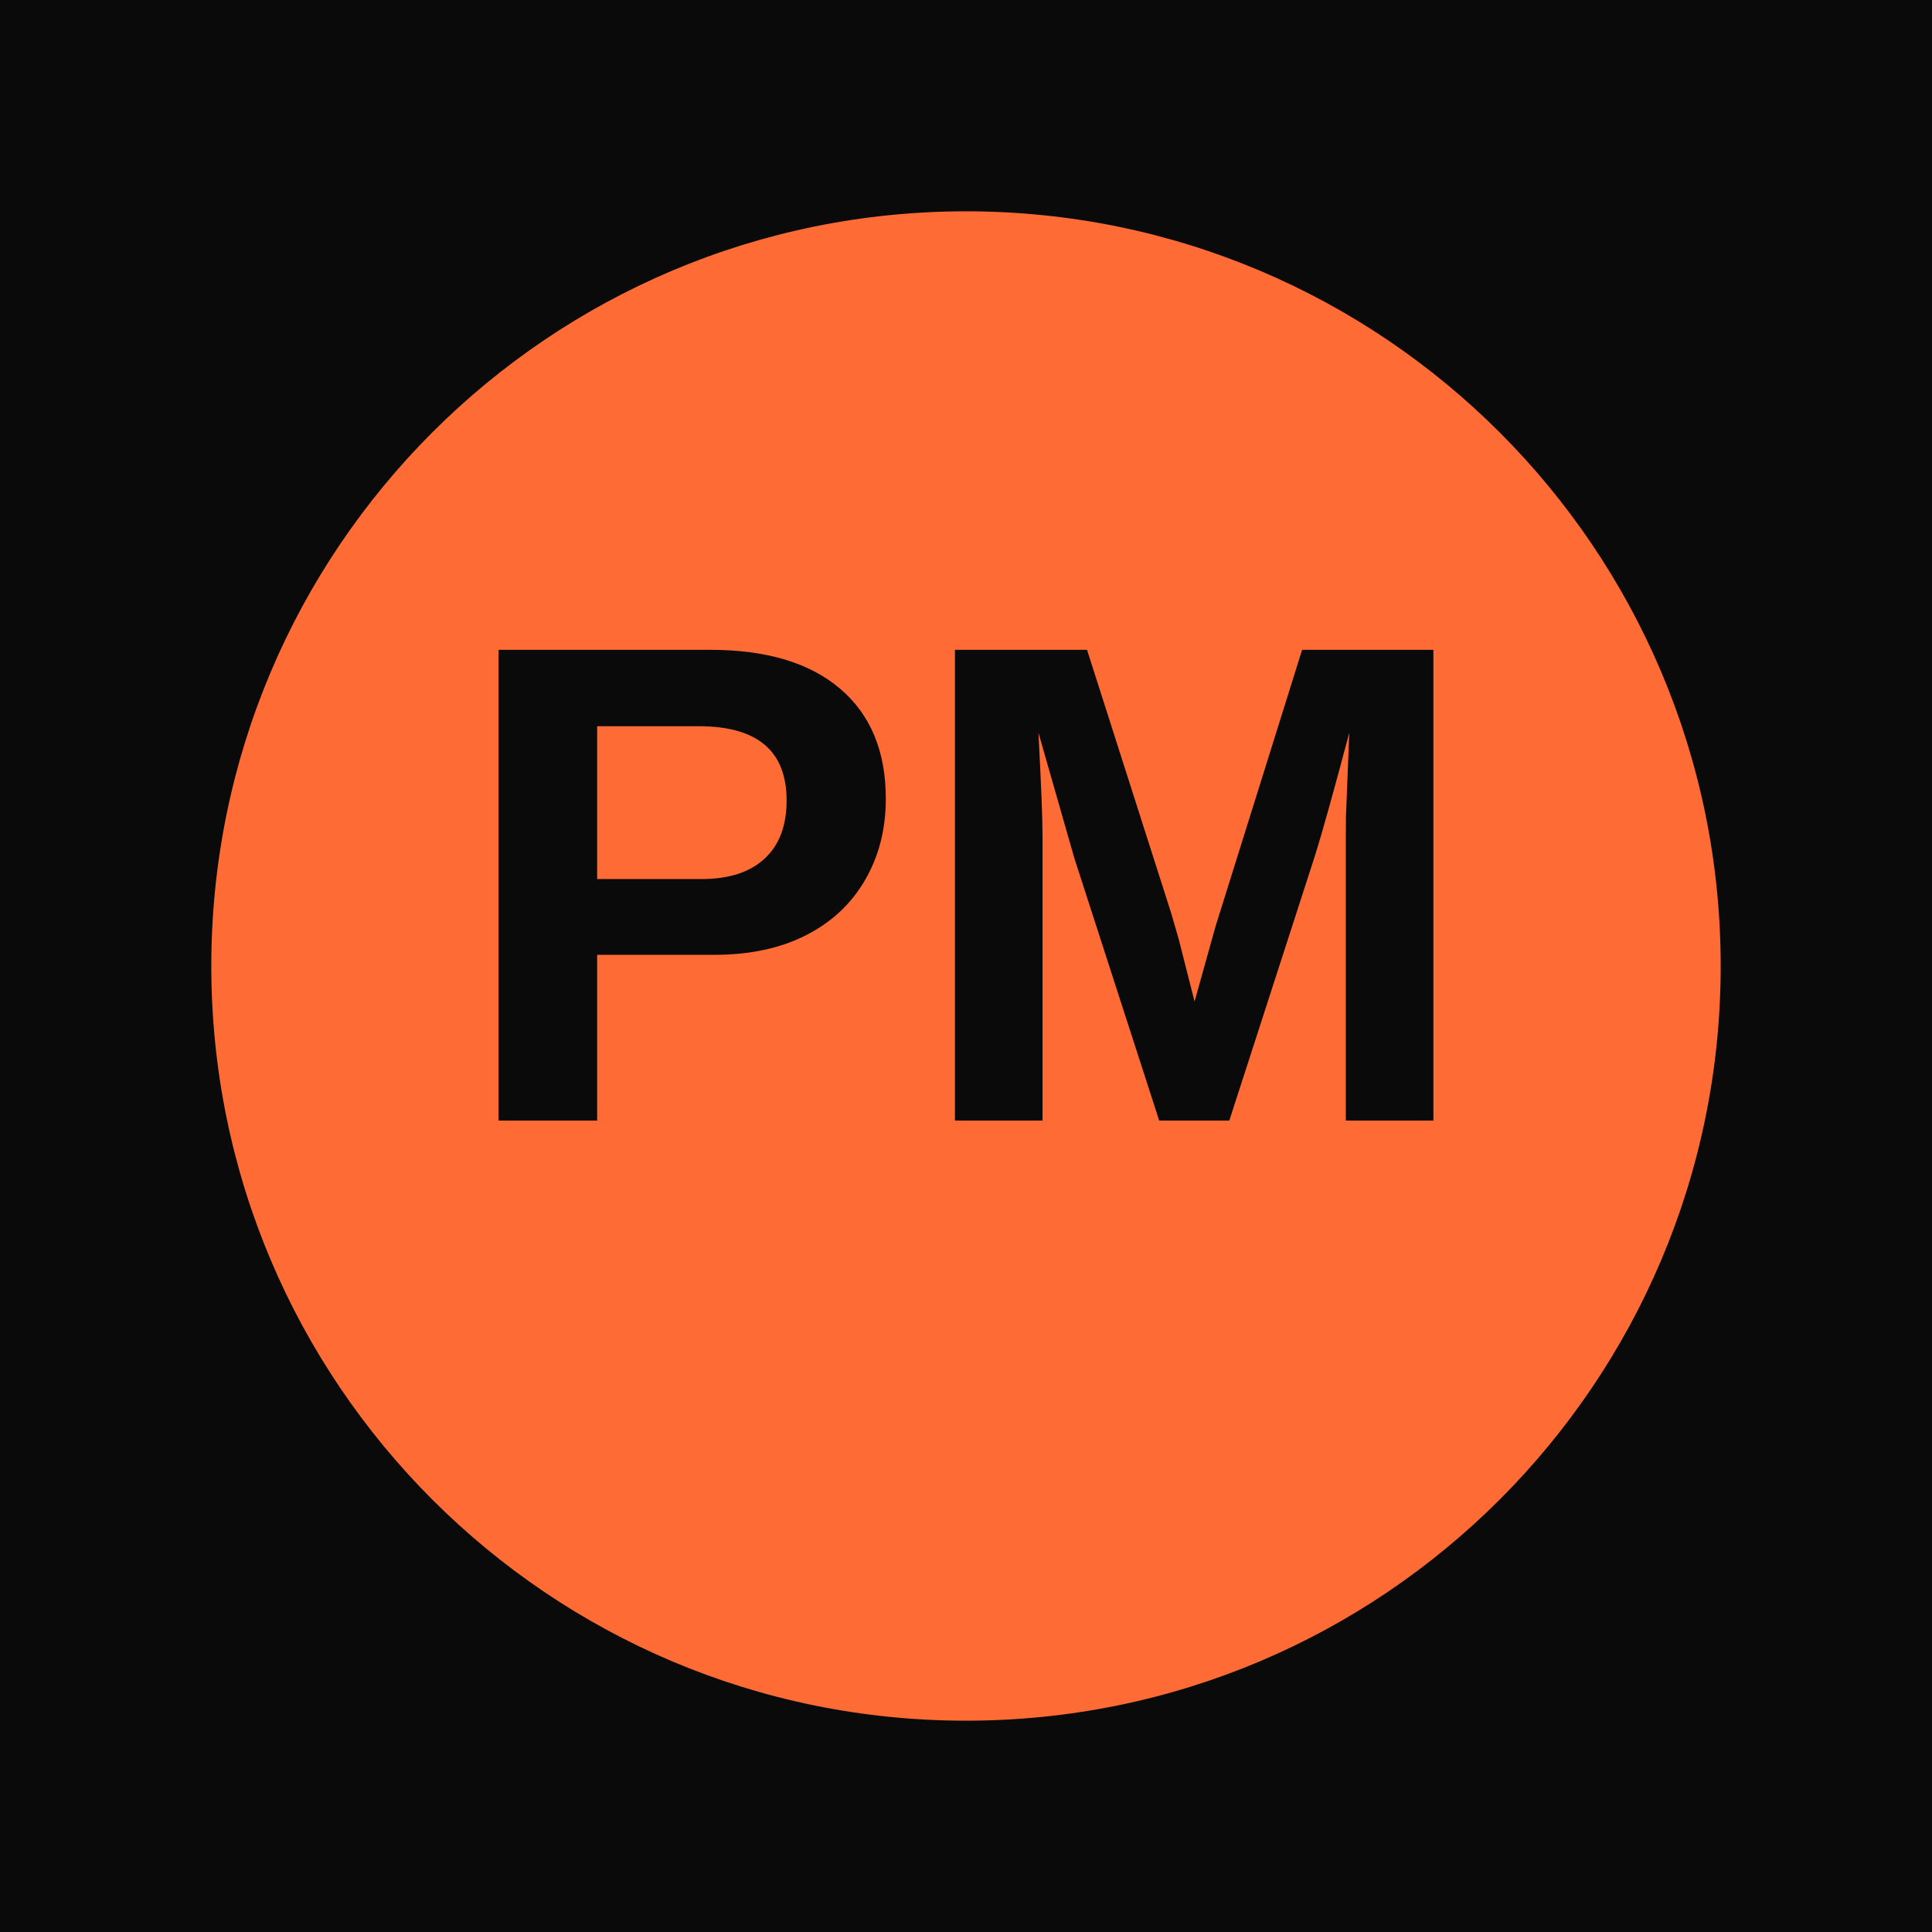
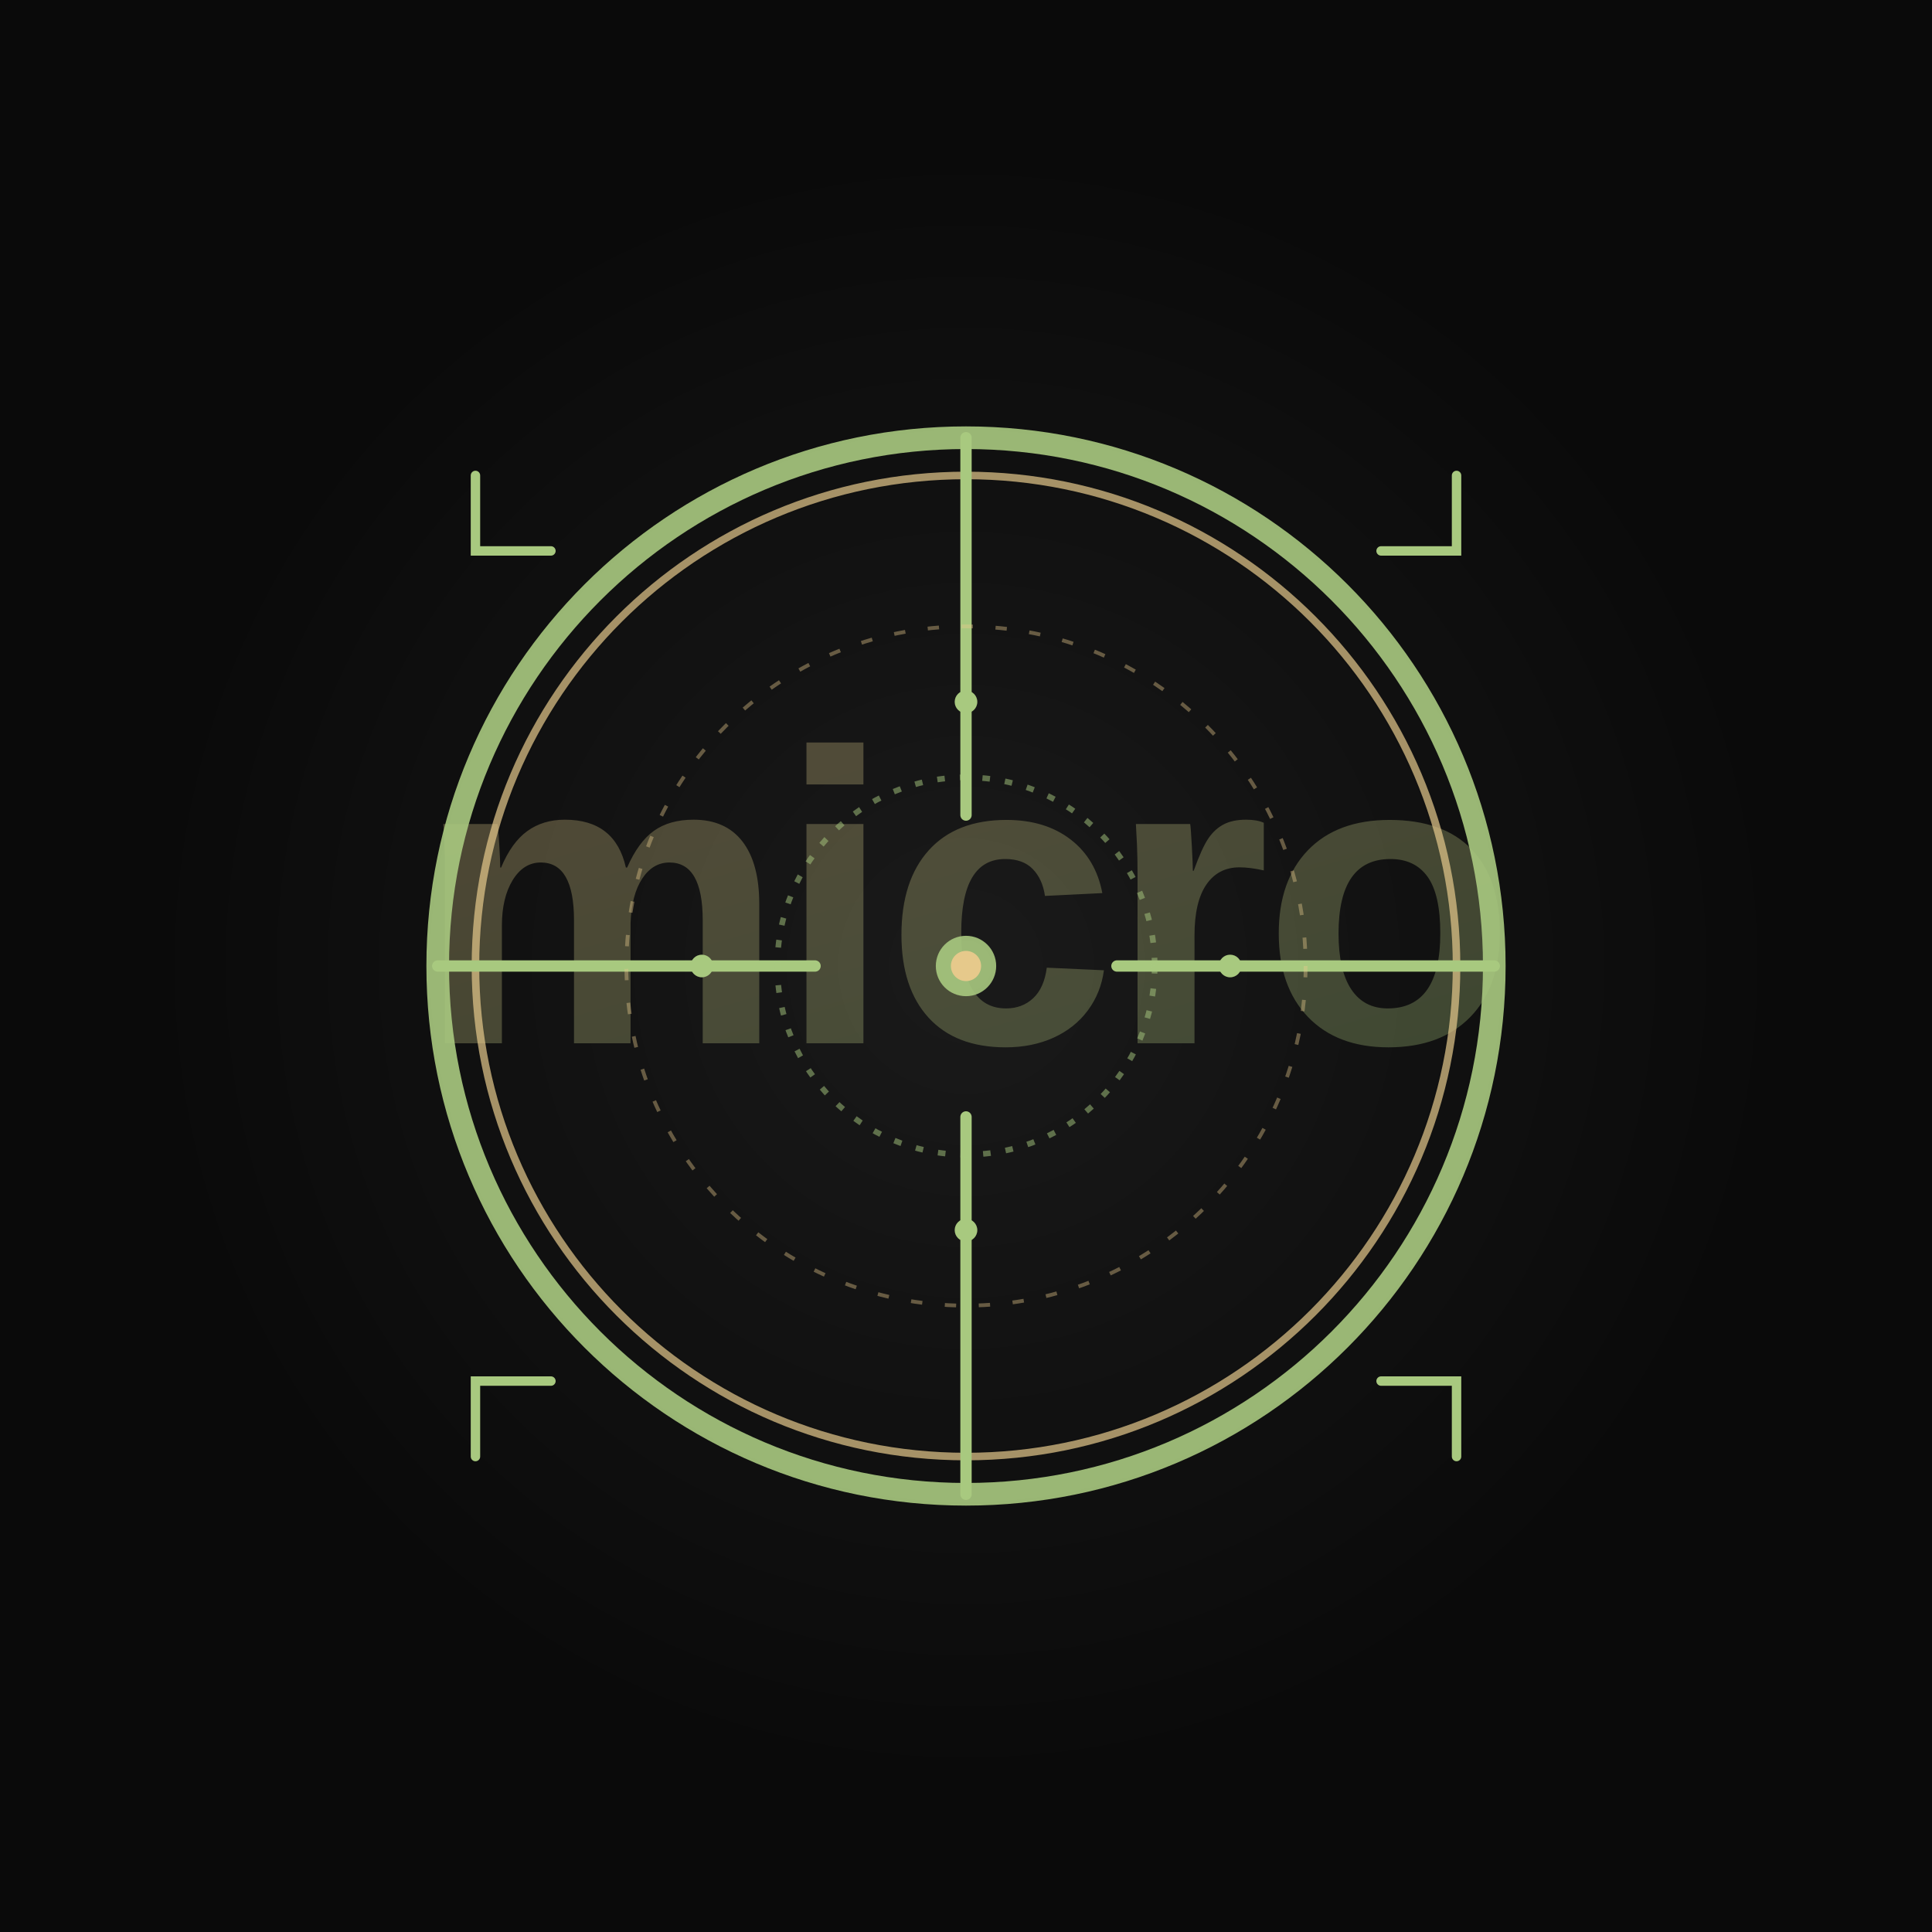
- <svg xmlns="http://www.w3.org/2000/svg" width="192" height="192">
-   <rect width="192" height="192" fill="#0a0a0a" />
-   <circle cx="96" cy="96" r="75" fill="#FF6B35" />
-   <text x="50%" y="58%" text-anchor="middle" fill="#0a0a0a" font-family="Arial, sans-serif" font-size="68" font-weight="bold">PM</text>
+ <svg xmlns="http://www.w3.org/2000/svg" width="512" height="512">
+   <rect width="512" height="512" fill="#0a0a0a" />
+   <defs>
+     <radialGradient id="bgGrad" cx="50%" cy="50%" r="50%">
+       <stop offset="0%" style="stop-color:#1a1a1a;stop-opacity:1" />
+       <stop offset="100%" style="stop-color:#0a0a0a;stop-opacity:1" />
+     </radialGradient>
+     <linearGradient id="textGrad" x1="0%" y1="0%" x2="100%" y2="100%">
+       <stop offset="0%" style="stop-color:#E6C98B;stop-opacity:0.3" />
+       <stop offset="100%" style="stop-color:#A8C97F;stop-opacity:0.3" />
+     </linearGradient>
+   </defs>
+   <circle cx="256" cy="256" r="220" fill="url(#bgGrad)" />
+   <text x="50%" y="54%" text-anchor="middle" fill="url(#textGrad)" font-family="Arial, sans-serif" font-size="110" font-weight="900" letter-spacing="-2">micro</text>
+   <g transform="translate(256, 256)">
+     <circle cx="0" cy="0" r="140" fill="none" stroke="#A8C97F" stroke-width="6" opacity="0.9" />
+     <circle cx="0" cy="0" r="130" fill="none" stroke="#E6C98B" stroke-width="2" opacity="0.7" />
+     <line x1="-140" y1="0" x2="-40" y2="0" stroke="#A8C97F" stroke-width="3" stroke-linecap="round" />
+     <line x1="40" y1="0" x2="140" y2="0" stroke="#A8C97F" stroke-width="3" stroke-linecap="round" />
+     <line x1="0" y1="-140" x2="0" y2="-40" stroke="#A8C97F" stroke-width="3" stroke-linecap="round" />
+     <line x1="0" y1="40" x2="0" y2="140" stroke="#A8C97F" stroke-width="3" stroke-linecap="round" />
+     <circle cx="0" cy="0" r="8" fill="#A8C97F" opacity="0.9" />
+     <circle cx="0" cy="0" r="4" fill="#E6C98B" />
+     <circle cx="0" cy="0" r="50" fill="none" stroke="#A8C97F" stroke-width="1.5" opacity="0.5" stroke-dasharray="2,4" />
+     <circle cx="0" cy="0" r="90" fill="none" stroke="#E6C98B" stroke-width="1" opacity="0.4" stroke-dasharray="3,6" />
+     <circle cx="-70" cy="0" r="3" fill="#A8C97F" />
+     <circle cx="70" cy="0" r="3" fill="#A8C97F" />
+     <circle cx="0" cy="-70" r="3" fill="#A8C97F" />
+     <circle cx="0" cy="70" r="3" fill="#A8C97F" />
+     <path d="M 110,-110 L 130,-110 L 130,-130" stroke="#A8C97F" stroke-width="2.5" fill="none" stroke-linecap="round" />
+     <path d="M -110,-110 L -130,-110 L -130,-130" stroke="#A8C97F" stroke-width="2.5" fill="none" stroke-linecap="round" />
+     <path d="M 110,110 L 130,110 L 130,130" stroke="#A8C97F" stroke-width="2.5" fill="none" stroke-linecap="round" />
+     <path d="M -110,110 L -130,110 L -130,130" stroke="#A8C97F" stroke-width="2.5" fill="none" stroke-linecap="round" />
+   </g>
</svg>
